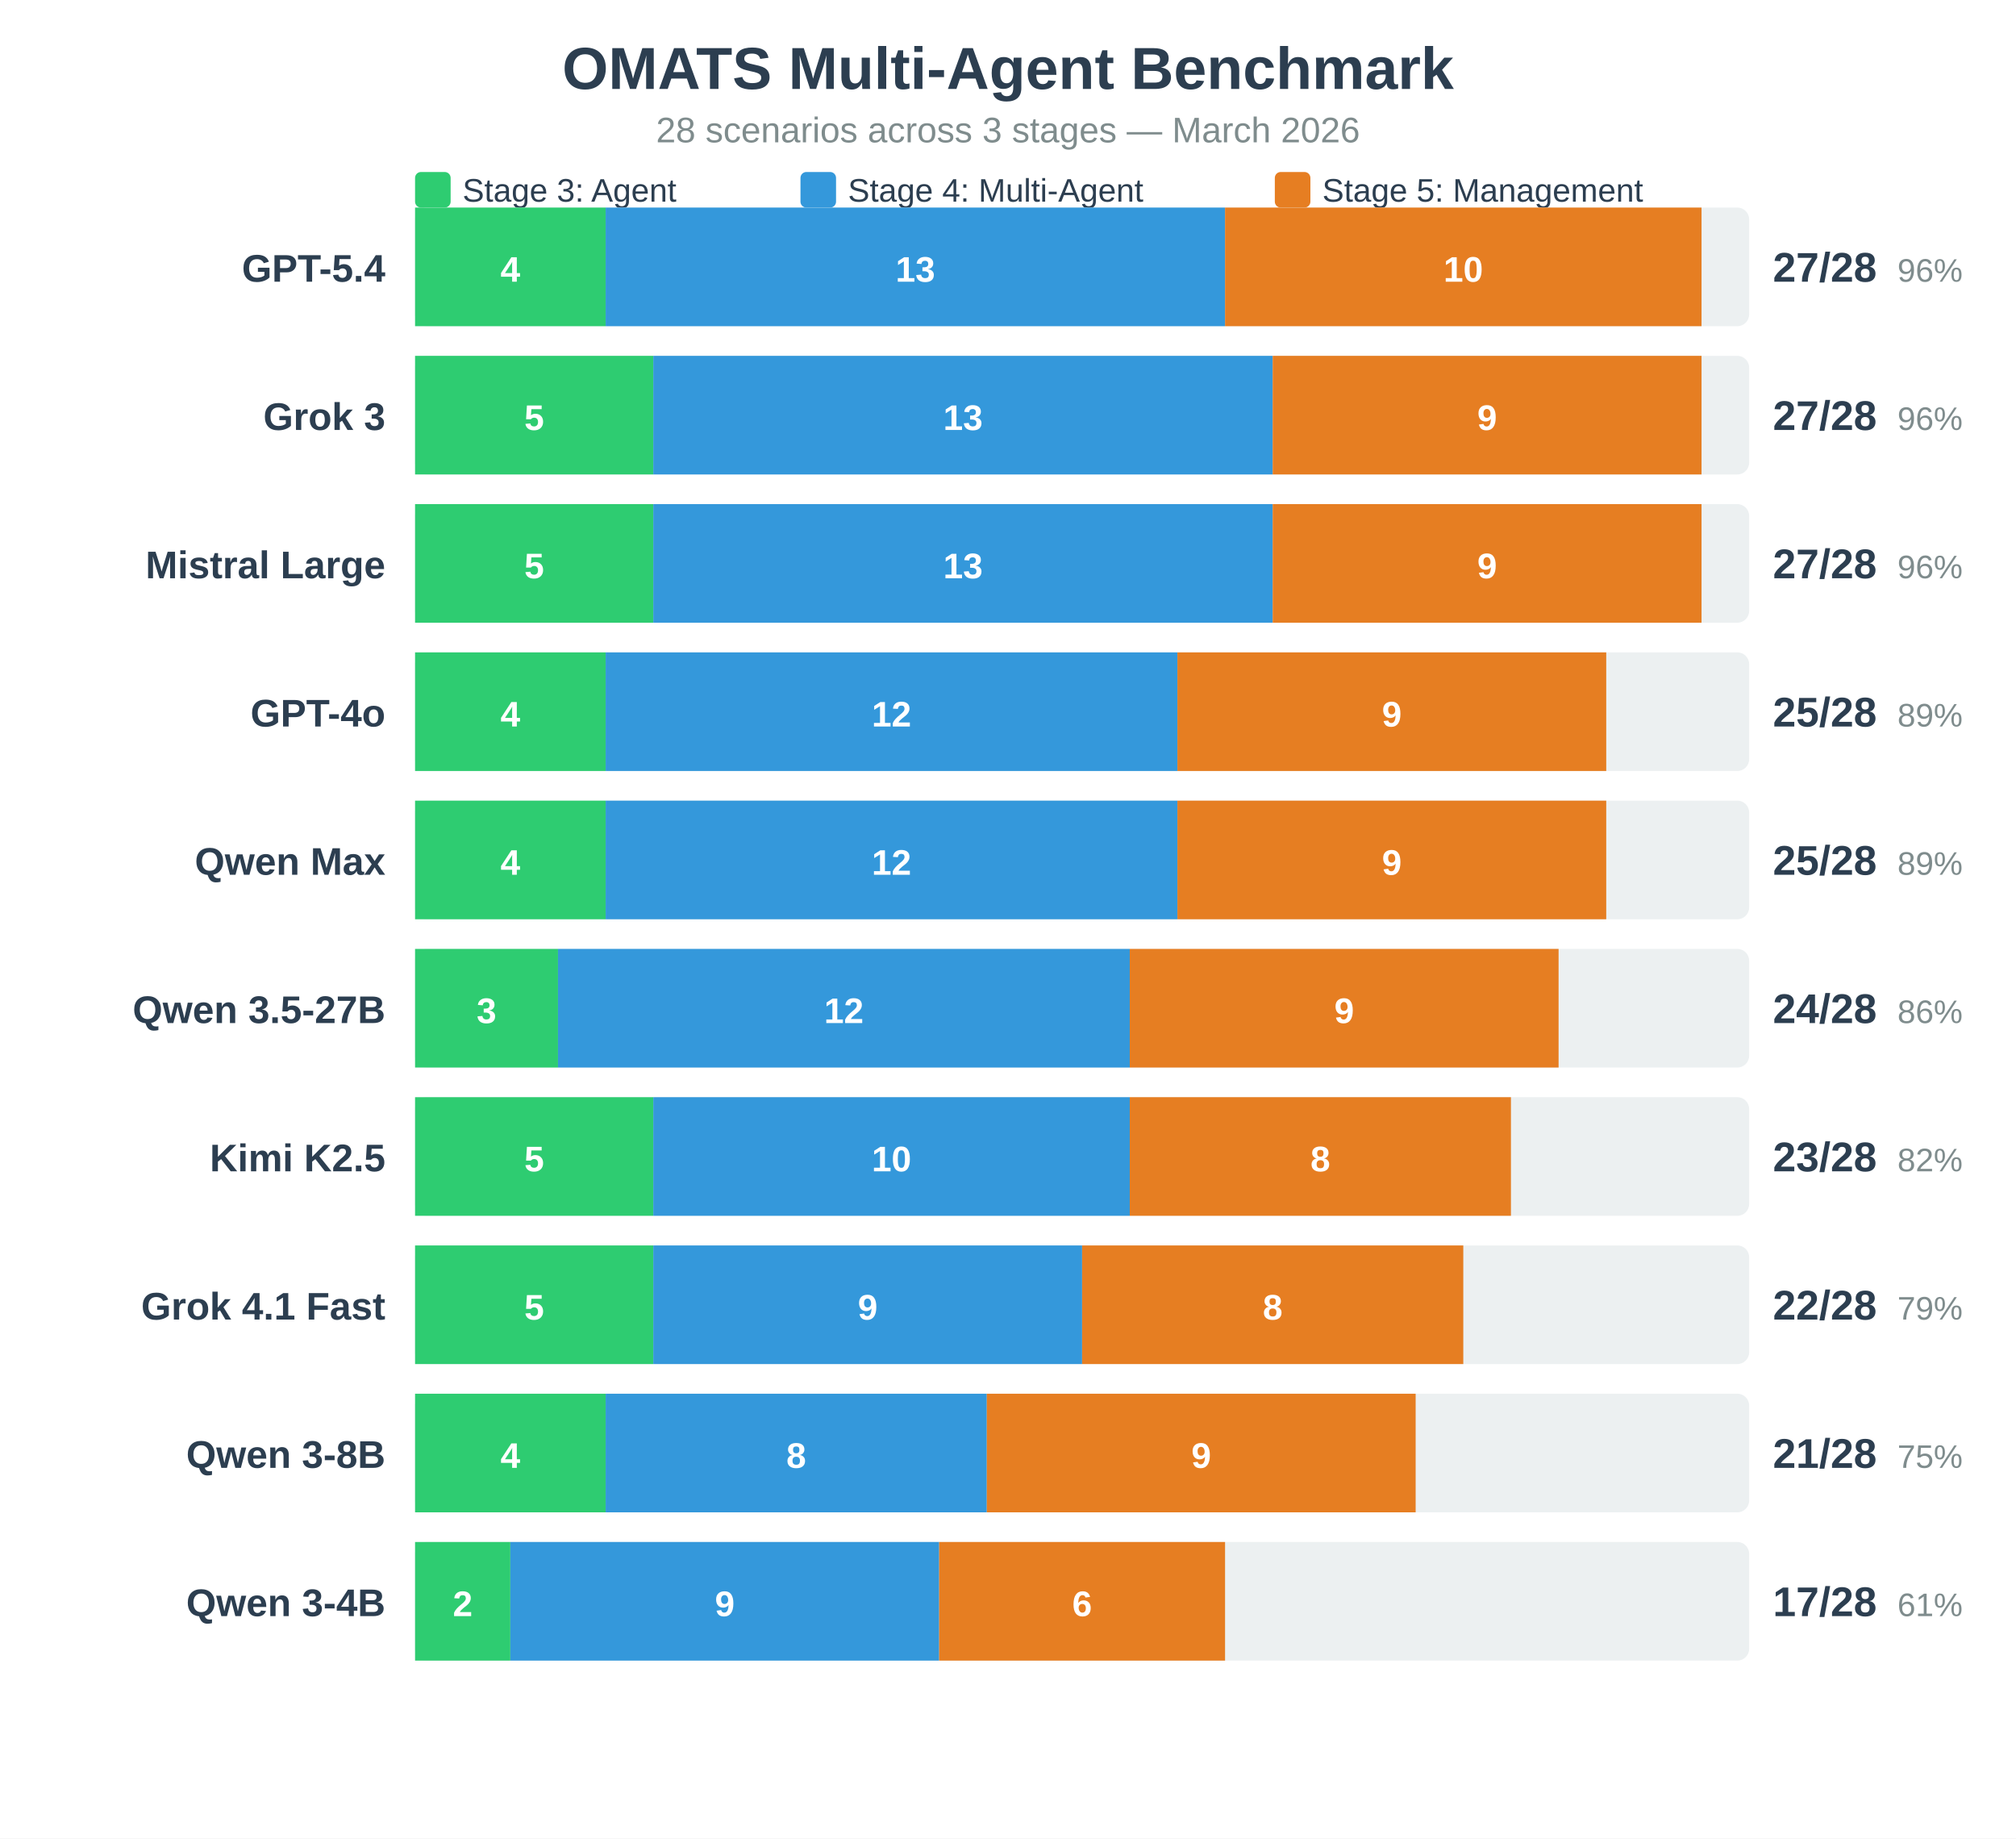
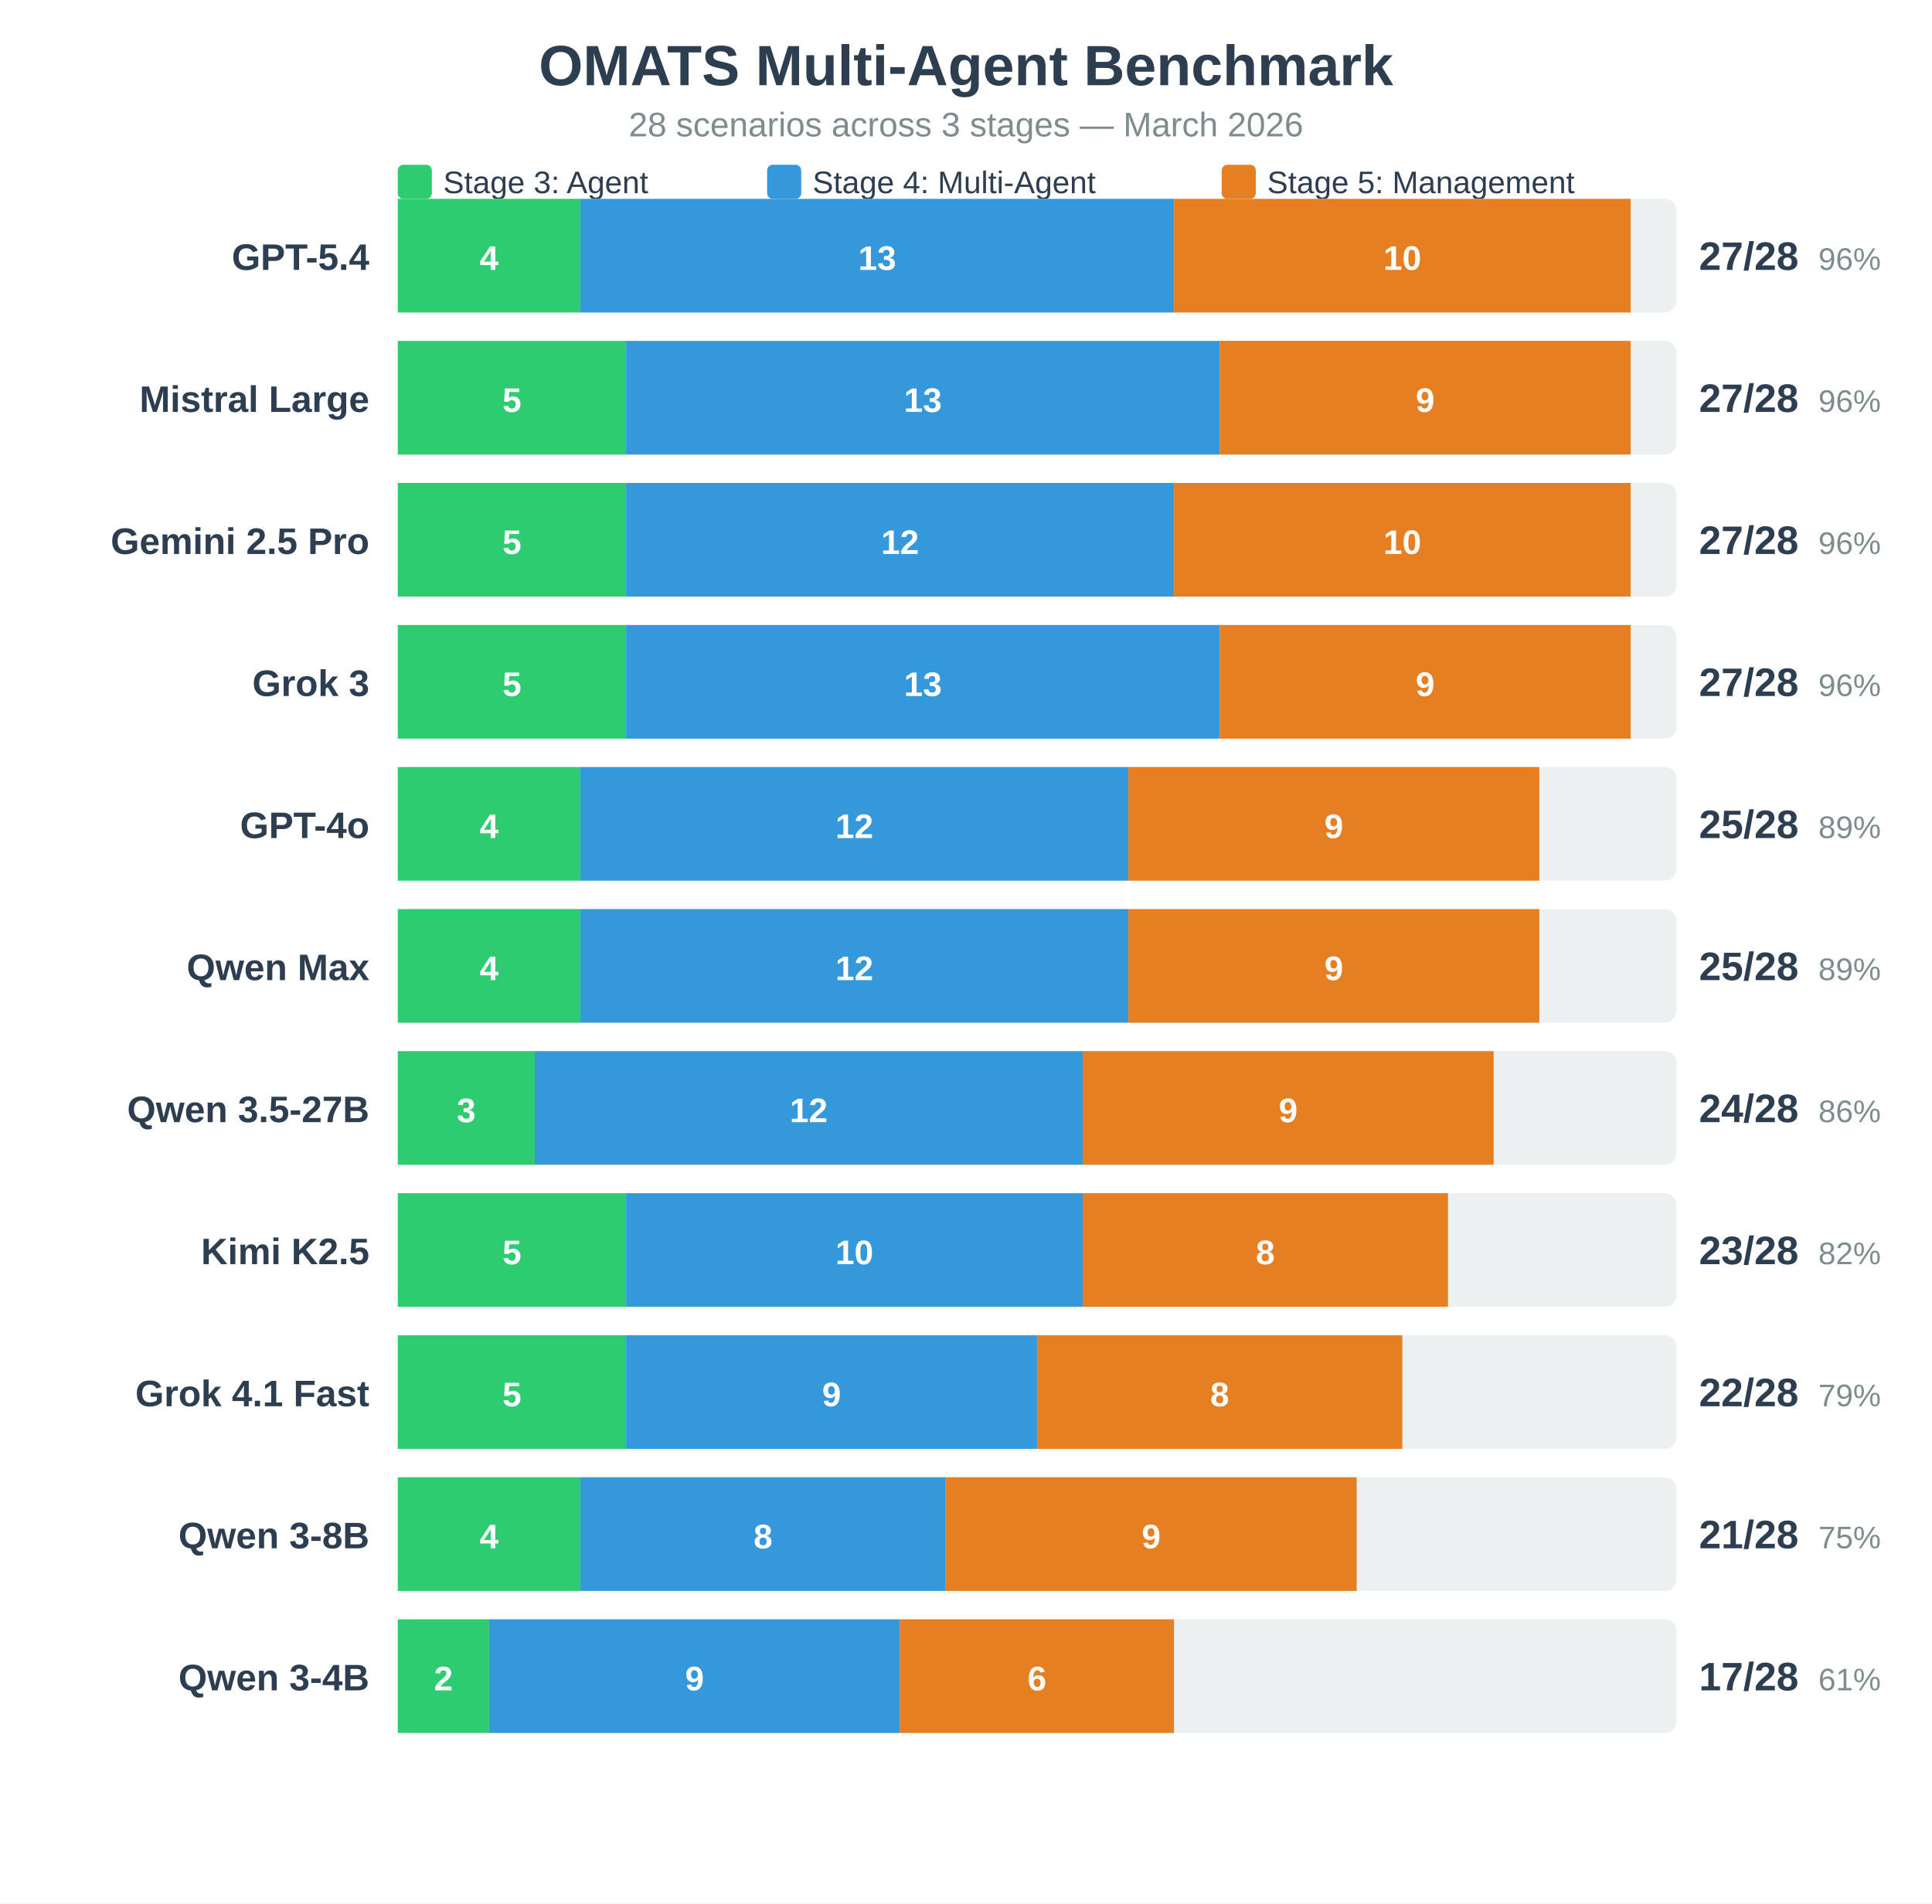
- <svg xmlns="http://www.w3.org/2000/svg" width="680" height="620" viewBox="0 0 680 620">
-   <rect width="680" height="620" fill="white" />
+ <svg xmlns="http://www.w3.org/2000/svg" width="680" height="670" viewBox="0 0 680 670">
+   <rect width="680" height="670" fill="white" />
  <text x="340.0" y="30" text-anchor="middle" font-family="Arial, Helvetica, sans-serif" font-size="20" font-weight="bold" fill="#2c3e50">OMATS Multi-Agent Benchmark</text>
  <text x="340.0" y="48" text-anchor="middle" font-family="Arial, Helvetica, sans-serif" font-size="12" fill="#7f8c8d">28 scenarios across 3 stages — March 2026</text>
  <rect x="140" y="58" width="12" height="12" fill="#2ecc71" rx="2" />
  <text x="156" y="68" font-family="Arial, Helvetica, sans-serif" font-size="11" fill="#2c3e50">Stage 3: Agent</text>
  <rect x="270" y="58" width="12" height="12" fill="#3498db" rx="2" />
  <text x="286" y="68" font-family="Arial, Helvetica, sans-serif" font-size="11" fill="#2c3e50">Stage 4: Multi-Agent</text>
  <rect x="430" y="58" width="12" height="12" fill="#e67e22" rx="2" />
  <text x="446" y="68" font-family="Arial, Helvetica, sans-serif" font-size="11" fill="#2c3e50">Stage 5: Management</text>
  <text x="130" y="95.0" text-anchor="end" font-family="Arial, Helvetica, sans-serif" font-size="13" font-weight="bold" fill="#2c3e50">GPT-5.4</text>
  <rect x="140" y="70" width="450" height="40" fill="#ecf0f1" rx="4" />
  <rect x="140" y="70" width="64.286" height="40" fill="#2ecc71" rx="0" />
  <text x="172.143" y="95.0" text-anchor="middle" font-family="Arial, Helvetica, sans-serif" font-size="12" font-weight="bold" fill="white">4</text>
  <rect x="204.286" y="70" width="208.929" height="40" fill="#3498db" rx="0" />
  <text x="308.75" y="95.0" text-anchor="middle" font-family="Arial, Helvetica, sans-serif" font-size="12" font-weight="bold" fill="white">13</text>
  <rect x="413.214" y="70" width="160.714" height="40" fill="#e67e22" rx="0" />
  <text x="493.571" y="95.0" text-anchor="middle" font-family="Arial, Helvetica, sans-serif" font-size="12" font-weight="bold" fill="white">10</text>
  <rect x="140" y="70" width="433.929" height="40" fill="none" stroke="none" rx="4" />
  <text x="598" y="95.0" font-family="Arial, Helvetica, sans-serif" font-size="14" font-weight="bold" fill="#2c3e50">27/28</text>
  <text x="640" y="95.0" font-family="Arial, Helvetica, sans-serif" font-size="11" fill="#7f8c8d">96%</text>
-   <text x="130" y="145.0" text-anchor="end" font-family="Arial, Helvetica, sans-serif" font-size="13" font-weight="bold" fill="#2c3e50">Grok 3</text>
+   <text x="130" y="145.0" text-anchor="end" font-family="Arial, Helvetica, sans-serif" font-size="13" font-weight="bold" fill="#2c3e50">Mistral Large</text>
  <rect x="140" y="120" width="450" height="40" fill="#ecf0f1" rx="4" />
  <rect x="140" y="120" width="80.357" height="40" fill="#2ecc71" rx="0" />
  <text x="180.179" y="145.0" text-anchor="middle" font-family="Arial, Helvetica, sans-serif" font-size="12" font-weight="bold" fill="white">5</text>
  <rect x="220.357" y="120" width="208.929" height="40" fill="#3498db" rx="0" />
  <text x="324.821" y="145.0" text-anchor="middle" font-family="Arial, Helvetica, sans-serif" font-size="12" font-weight="bold" fill="white">13</text>
  <rect x="429.286" y="120" width="144.643" height="40" fill="#e67e22" rx="0" />
  <text x="501.607" y="145.0" text-anchor="middle" font-family="Arial, Helvetica, sans-serif" font-size="12" font-weight="bold" fill="white">9</text>
  <rect x="140" y="120" width="433.929" height="40" fill="none" stroke="none" rx="4" />
  <text x="598" y="145.0" font-family="Arial, Helvetica, sans-serif" font-size="14" font-weight="bold" fill="#2c3e50">27/28</text>
  <text x="640" y="145.0" font-family="Arial, Helvetica, sans-serif" font-size="11" fill="#7f8c8d">96%</text>
-   <text x="130" y="195.0" text-anchor="end" font-family="Arial, Helvetica, sans-serif" font-size="13" font-weight="bold" fill="#2c3e50">Mistral Large</text>
+   <text x="130" y="195.0" text-anchor="end" font-family="Arial, Helvetica, sans-serif" font-size="13" font-weight="bold" fill="#2c3e50">Gemini 2.5 Pro</text>
  <rect x="140" y="170" width="450" height="40" fill="#ecf0f1" rx="4" />
  <rect x="140" y="170" width="80.357" height="40" fill="#2ecc71" rx="0" />
  <text x="180.179" y="195.0" text-anchor="middle" font-family="Arial, Helvetica, sans-serif" font-size="12" font-weight="bold" fill="white">5</text>
-   <rect x="220.357" y="170" width="208.929" height="40" fill="#3498db" rx="0" />
-   <text x="324.821" y="195.0" text-anchor="middle" font-family="Arial, Helvetica, sans-serif" font-size="12" font-weight="bold" fill="white">13</text>
-   <rect x="429.286" y="170" width="144.643" height="40" fill="#e67e22" rx="0" />
-   <text x="501.607" y="195.0" text-anchor="middle" font-family="Arial, Helvetica, sans-serif" font-size="12" font-weight="bold" fill="white">9</text>
+   <rect x="220.357" y="170" width="192.857" height="40" fill="#3498db" rx="0" />
+   <text x="316.786" y="195.0" text-anchor="middle" font-family="Arial, Helvetica, sans-serif" font-size="12" font-weight="bold" fill="white">12</text>
+   <rect x="413.214" y="170" width="160.714" height="40" fill="#e67e22" rx="0" />
+   <text x="493.571" y="195.0" text-anchor="middle" font-family="Arial, Helvetica, sans-serif" font-size="12" font-weight="bold" fill="white">10</text>
  <rect x="140" y="170" width="433.929" height="40" fill="none" stroke="none" rx="4" />
  <text x="598" y="195.0" font-family="Arial, Helvetica, sans-serif" font-size="14" font-weight="bold" fill="#2c3e50">27/28</text>
  <text x="640" y="195.0" font-family="Arial, Helvetica, sans-serif" font-size="11" fill="#7f8c8d">96%</text>
-   <text x="130" y="245.0" text-anchor="end" font-family="Arial, Helvetica, sans-serif" font-size="13" font-weight="bold" fill="#2c3e50">GPT-4o</text>
+   <text x="130" y="245.0" text-anchor="end" font-family="Arial, Helvetica, sans-serif" font-size="13" font-weight="bold" fill="#2c3e50">Grok 3</text>
  <rect x="140" y="220" width="450" height="40" fill="#ecf0f1" rx="4" />
-   <rect x="140" y="220" width="64.286" height="40" fill="#2ecc71" rx="0" />
-   <text x="172.143" y="245.0" text-anchor="middle" font-family="Arial, Helvetica, sans-serif" font-size="12" font-weight="bold" fill="white">4</text>
-   <rect x="204.286" y="220" width="192.857" height="40" fill="#3498db" rx="0" />
-   <text x="300.714" y="245.0" text-anchor="middle" font-family="Arial, Helvetica, sans-serif" font-size="12" font-weight="bold" fill="white">12</text>
-   <rect x="397.143" y="220" width="144.643" height="40" fill="#e67e22" rx="0" />
-   <text x="469.464" y="245.0" text-anchor="middle" font-family="Arial, Helvetica, sans-serif" font-size="12" font-weight="bold" fill="white">9</text>
-   <rect x="140" y="220" width="401.786" height="40" fill="none" stroke="none" rx="4" />
-   <text x="598" y="245.0" font-family="Arial, Helvetica, sans-serif" font-size="14" font-weight="bold" fill="#2c3e50">25/28</text>
-   <text x="640" y="245.0" font-family="Arial, Helvetica, sans-serif" font-size="11" fill="#7f8c8d">89%</text>
-   <text x="130" y="295.0" text-anchor="end" font-family="Arial, Helvetica, sans-serif" font-size="13" font-weight="bold" fill="#2c3e50">Qwen Max</text>
+   <rect x="140" y="220" width="80.357" height="40" fill="#2ecc71" rx="0" />
+   <text x="180.179" y="245.0" text-anchor="middle" font-family="Arial, Helvetica, sans-serif" font-size="12" font-weight="bold" fill="white">5</text>
+   <rect x="220.357" y="220" width="208.929" height="40" fill="#3498db" rx="0" />
+   <text x="324.821" y="245.0" text-anchor="middle" font-family="Arial, Helvetica, sans-serif" font-size="12" font-weight="bold" fill="white">13</text>
+   <rect x="429.286" y="220" width="144.643" height="40" fill="#e67e22" rx="0" />
+   <text x="501.607" y="245.0" text-anchor="middle" font-family="Arial, Helvetica, sans-serif" font-size="12" font-weight="bold" fill="white">9</text>
+   <rect x="140" y="220" width="433.929" height="40" fill="none" stroke="none" rx="4" />
+   <text x="598" y="245.0" font-family="Arial, Helvetica, sans-serif" font-size="14" font-weight="bold" fill="#2c3e50">27/28</text>
+   <text x="640" y="245.0" font-family="Arial, Helvetica, sans-serif" font-size="11" fill="#7f8c8d">96%</text>
+   <text x="130" y="295.0" text-anchor="end" font-family="Arial, Helvetica, sans-serif" font-size="13" font-weight="bold" fill="#2c3e50">GPT-4o</text>
  <rect x="140" y="270" width="450" height="40" fill="#ecf0f1" rx="4" />
  <rect x="140" y="270" width="64.286" height="40" fill="#2ecc71" rx="0" />
  <text x="172.143" y="295.0" text-anchor="middle" font-family="Arial, Helvetica, sans-serif" font-size="12" font-weight="bold" fill="white">4</text>
  <rect x="204.286" y="270" width="192.857" height="40" fill="#3498db" rx="0" />
  <text x="300.714" y="295.0" text-anchor="middle" font-family="Arial, Helvetica, sans-serif" font-size="12" font-weight="bold" fill="white">12</text>
  <rect x="397.143" y="270" width="144.643" height="40" fill="#e67e22" rx="0" />
  <text x="469.464" y="295.0" text-anchor="middle" font-family="Arial, Helvetica, sans-serif" font-size="12" font-weight="bold" fill="white">9</text>
  <rect x="140" y="270" width="401.786" height="40" fill="none" stroke="none" rx="4" />
  <text x="598" y="295.0" font-family="Arial, Helvetica, sans-serif" font-size="14" font-weight="bold" fill="#2c3e50">25/28</text>
  <text x="640" y="295.0" font-family="Arial, Helvetica, sans-serif" font-size="11" fill="#7f8c8d">89%</text>
-   <text x="130" y="345.0" text-anchor="end" font-family="Arial, Helvetica, sans-serif" font-size="13" font-weight="bold" fill="#2c3e50">Qwen 3.5-27B</text>
+   <text x="130" y="345.0" text-anchor="end" font-family="Arial, Helvetica, sans-serif" font-size="13" font-weight="bold" fill="#2c3e50">Qwen Max</text>
  <rect x="140" y="320" width="450" height="40" fill="#ecf0f1" rx="4" />
-   <rect x="140" y="320" width="48.214" height="40" fill="#2ecc71" rx="0" />
-   <text x="164.107" y="345.0" text-anchor="middle" font-family="Arial, Helvetica, sans-serif" font-size="12" font-weight="bold" fill="white">3</text>
-   <rect x="188.214" y="320" width="192.857" height="40" fill="#3498db" rx="0" />
-   <text x="284.643" y="345.0" text-anchor="middle" font-family="Arial, Helvetica, sans-serif" font-size="12" font-weight="bold" fill="white">12</text>
-   <rect x="381.071" y="320" width="144.643" height="40" fill="#e67e22" rx="0" />
-   <text x="453.393" y="345.0" text-anchor="middle" font-family="Arial, Helvetica, sans-serif" font-size="12" font-weight="bold" fill="white">9</text>
-   <rect x="140" y="320" width="385.714" height="40" fill="none" stroke="none" rx="4" />
-   <text x="598" y="345.0" font-family="Arial, Helvetica, sans-serif" font-size="14" font-weight="bold" fill="#2c3e50">24/28</text>
-   <text x="640" y="345.0" font-family="Arial, Helvetica, sans-serif" font-size="11" fill="#7f8c8d">86%</text>
-   <text x="130" y="395.0" text-anchor="end" font-family="Arial, Helvetica, sans-serif" font-size="13" font-weight="bold" fill="#2c3e50">Kimi K2.5</text>
+   <rect x="140" y="320" width="64.286" height="40" fill="#2ecc71" rx="0" />
+   <text x="172.143" y="345.0" text-anchor="middle" font-family="Arial, Helvetica, sans-serif" font-size="12" font-weight="bold" fill="white">4</text>
+   <rect x="204.286" y="320" width="192.857" height="40" fill="#3498db" rx="0" />
+   <text x="300.714" y="345.0" text-anchor="middle" font-family="Arial, Helvetica, sans-serif" font-size="12" font-weight="bold" fill="white">12</text>
+   <rect x="397.143" y="320" width="144.643" height="40" fill="#e67e22" rx="0" />
+   <text x="469.464" y="345.0" text-anchor="middle" font-family="Arial, Helvetica, sans-serif" font-size="12" font-weight="bold" fill="white">9</text>
+   <rect x="140" y="320" width="401.786" height="40" fill="none" stroke="none" rx="4" />
+   <text x="598" y="345.0" font-family="Arial, Helvetica, sans-serif" font-size="14" font-weight="bold" fill="#2c3e50">25/28</text>
+   <text x="640" y="345.0" font-family="Arial, Helvetica, sans-serif" font-size="11" fill="#7f8c8d">89%</text>
+   <text x="130" y="395.0" text-anchor="end" font-family="Arial, Helvetica, sans-serif" font-size="13" font-weight="bold" fill="#2c3e50">Qwen 3.5-27B</text>
  <rect x="140" y="370" width="450" height="40" fill="#ecf0f1" rx="4" />
-   <rect x="140" y="370" width="80.357" height="40" fill="#2ecc71" rx="0" />
-   <text x="180.179" y="395.0" text-anchor="middle" font-family="Arial, Helvetica, sans-serif" font-size="12" font-weight="bold" fill="white">5</text>
-   <rect x="220.357" y="370" width="160.714" height="40" fill="#3498db" rx="0" />
-   <text x="300.714" y="395.0" text-anchor="middle" font-family="Arial, Helvetica, sans-serif" font-size="12" font-weight="bold" fill="white">10</text>
-   <rect x="381.071" y="370" width="128.571" height="40" fill="#e67e22" rx="0" />
-   <text x="445.357" y="395.0" text-anchor="middle" font-family="Arial, Helvetica, sans-serif" font-size="12" font-weight="bold" fill="white">8</text>
-   <rect x="140" y="370" width="369.643" height="40" fill="none" stroke="none" rx="4" />
-   <text x="598" y="395.0" font-family="Arial, Helvetica, sans-serif" font-size="14" font-weight="bold" fill="#2c3e50">23/28</text>
-   <text x="640" y="395.0" font-family="Arial, Helvetica, sans-serif" font-size="11" fill="#7f8c8d">82%</text>
-   <text x="130" y="445.0" text-anchor="end" font-family="Arial, Helvetica, sans-serif" font-size="13" font-weight="bold" fill="#2c3e50">Grok 4.1 Fast</text>
+   <rect x="140" y="370" width="48.214" height="40" fill="#2ecc71" rx="0" />
+   <text x="164.107" y="395.0" text-anchor="middle" font-family="Arial, Helvetica, sans-serif" font-size="12" font-weight="bold" fill="white">3</text>
+   <rect x="188.214" y="370" width="192.857" height="40" fill="#3498db" rx="0" />
+   <text x="284.643" y="395.0" text-anchor="middle" font-family="Arial, Helvetica, sans-serif" font-size="12" font-weight="bold" fill="white">12</text>
+   <rect x="381.071" y="370" width="144.643" height="40" fill="#e67e22" rx="0" />
+   <text x="453.393" y="395.0" text-anchor="middle" font-family="Arial, Helvetica, sans-serif" font-size="12" font-weight="bold" fill="white">9</text>
+   <rect x="140" y="370" width="385.714" height="40" fill="none" stroke="none" rx="4" />
+   <text x="598" y="395.0" font-family="Arial, Helvetica, sans-serif" font-size="14" font-weight="bold" fill="#2c3e50">24/28</text>
+   <text x="640" y="395.0" font-family="Arial, Helvetica, sans-serif" font-size="11" fill="#7f8c8d">86%</text>
+   <text x="130" y="445.0" text-anchor="end" font-family="Arial, Helvetica, sans-serif" font-size="13" font-weight="bold" fill="#2c3e50">Kimi K2.5</text>
  <rect x="140" y="420" width="450" height="40" fill="#ecf0f1" rx="4" />
  <rect x="140" y="420" width="80.357" height="40" fill="#2ecc71" rx="0" />
  <text x="180.179" y="445.0" text-anchor="middle" font-family="Arial, Helvetica, sans-serif" font-size="12" font-weight="bold" fill="white">5</text>
-   <rect x="220.357" y="420" width="144.643" height="40" fill="#3498db" rx="0" />
-   <text x="292.679" y="445.0" text-anchor="middle" font-family="Arial, Helvetica, sans-serif" font-size="12" font-weight="bold" fill="white">9</text>
-   <rect x="365.0" y="420" width="128.571" height="40" fill="#e67e22" rx="0" />
-   <text x="429.286" y="445.0" text-anchor="middle" font-family="Arial, Helvetica, sans-serif" font-size="12" font-weight="bold" fill="white">8</text>
-   <rect x="140" y="420" width="353.571" height="40" fill="none" stroke="none" rx="4" />
-   <text x="598" y="445.0" font-family="Arial, Helvetica, sans-serif" font-size="14" font-weight="bold" fill="#2c3e50">22/28</text>
-   <text x="640" y="445.0" font-family="Arial, Helvetica, sans-serif" font-size="11" fill="#7f8c8d">79%</text>
-   <text x="130" y="495.0" text-anchor="end" font-family="Arial, Helvetica, sans-serif" font-size="13" font-weight="bold" fill="#2c3e50">Qwen 3-8B</text>
+   <rect x="220.357" y="420" width="160.714" height="40" fill="#3498db" rx="0" />
+   <text x="300.714" y="445.0" text-anchor="middle" font-family="Arial, Helvetica, sans-serif" font-size="12" font-weight="bold" fill="white">10</text>
+   <rect x="381.071" y="420" width="128.571" height="40" fill="#e67e22" rx="0" />
+   <text x="445.357" y="445.0" text-anchor="middle" font-family="Arial, Helvetica, sans-serif" font-size="12" font-weight="bold" fill="white">8</text>
+   <rect x="140" y="420" width="369.643" height="40" fill="none" stroke="none" rx="4" />
+   <text x="598" y="445.0" font-family="Arial, Helvetica, sans-serif" font-size="14" font-weight="bold" fill="#2c3e50">23/28</text>
+   <text x="640" y="445.0" font-family="Arial, Helvetica, sans-serif" font-size="11" fill="#7f8c8d">82%</text>
+   <text x="130" y="495.0" text-anchor="end" font-family="Arial, Helvetica, sans-serif" font-size="13" font-weight="bold" fill="#2c3e50">Grok 4.1 Fast</text>
  <rect x="140" y="470" width="450" height="40" fill="#ecf0f1" rx="4" />
-   <rect x="140" y="470" width="64.286" height="40" fill="#2ecc71" rx="0" />
-   <text x="172.143" y="495.0" text-anchor="middle" font-family="Arial, Helvetica, sans-serif" font-size="12" font-weight="bold" fill="white">4</text>
-   <rect x="204.286" y="470" width="128.571" height="40" fill="#3498db" rx="0" />
-   <text x="268.571" y="495.0" text-anchor="middle" font-family="Arial, Helvetica, sans-serif" font-size="12" font-weight="bold" fill="white">8</text>
-   <rect x="332.857" y="470" width="144.643" height="40" fill="#e67e22" rx="0" />
-   <text x="405.179" y="495.0" text-anchor="middle" font-family="Arial, Helvetica, sans-serif" font-size="12" font-weight="bold" fill="white">9</text>
-   <rect x="140" y="470" width="337.5" height="40" fill="none" stroke="none" rx="4" />
-   <text x="598" y="495.0" font-family="Arial, Helvetica, sans-serif" font-size="14" font-weight="bold" fill="#2c3e50">21/28</text>
-   <text x="640" y="495.0" font-family="Arial, Helvetica, sans-serif" font-size="11" fill="#7f8c8d">75%</text>
-   <text x="130" y="545.0" text-anchor="end" font-family="Arial, Helvetica, sans-serif" font-size="13" font-weight="bold" fill="#2c3e50">Qwen 3-4B</text>
+   <rect x="140" y="470" width="80.357" height="40" fill="#2ecc71" rx="0" />
+   <text x="180.179" y="495.0" text-anchor="middle" font-family="Arial, Helvetica, sans-serif" font-size="12" font-weight="bold" fill="white">5</text>
+   <rect x="220.357" y="470" width="144.643" height="40" fill="#3498db" rx="0" />
+   <text x="292.679" y="495.0" text-anchor="middle" font-family="Arial, Helvetica, sans-serif" font-size="12" font-weight="bold" fill="white">9</text>
+   <rect x="365.0" y="470" width="128.571" height="40" fill="#e67e22" rx="0" />
+   <text x="429.286" y="495.0" text-anchor="middle" font-family="Arial, Helvetica, sans-serif" font-size="12" font-weight="bold" fill="white">8</text>
+   <rect x="140" y="470" width="353.571" height="40" fill="none" stroke="none" rx="4" />
+   <text x="598" y="495.0" font-family="Arial, Helvetica, sans-serif" font-size="14" font-weight="bold" fill="#2c3e50">22/28</text>
+   <text x="640" y="495.0" font-family="Arial, Helvetica, sans-serif" font-size="11" fill="#7f8c8d">79%</text>
+   <text x="130" y="545.0" text-anchor="end" font-family="Arial, Helvetica, sans-serif" font-size="13" font-weight="bold" fill="#2c3e50">Qwen 3-8B</text>
  <rect x="140" y="520" width="450" height="40" fill="#ecf0f1" rx="4" />
-   <rect x="140" y="520" width="32.143" height="40" fill="#2ecc71" rx="0" />
-   <text x="156.071" y="545.0" text-anchor="middle" font-family="Arial, Helvetica, sans-serif" font-size="12" font-weight="bold" fill="white">2</text>
-   <rect x="172.143" y="520" width="144.643" height="40" fill="#3498db" rx="0" />
-   <text x="244.464" y="545.0" text-anchor="middle" font-family="Arial, Helvetica, sans-serif" font-size="12" font-weight="bold" fill="white">9</text>
-   <rect x="316.786" y="520" width="96.429" height="40" fill="#e67e22" rx="0" />
-   <text x="365" y="545.0" text-anchor="middle" font-family="Arial, Helvetica, sans-serif" font-size="12" font-weight="bold" fill="white">6</text>
-   <rect x="140" y="520" width="273.214" height="40" fill="none" stroke="none" rx="4" />
-   <text x="598" y="545.0" font-family="Arial, Helvetica, sans-serif" font-size="14" font-weight="bold" fill="#2c3e50">17/28</text>
-   <text x="640" y="545.0" font-family="Arial, Helvetica, sans-serif" font-size="11" fill="#7f8c8d">61%</text>
+   <rect x="140" y="520" width="64.286" height="40" fill="#2ecc71" rx="0" />
+   <text x="172.143" y="545.0" text-anchor="middle" font-family="Arial, Helvetica, sans-serif" font-size="12" font-weight="bold" fill="white">4</text>
+   <rect x="204.286" y="520" width="128.571" height="40" fill="#3498db" rx="0" />
+   <text x="268.571" y="545.0" text-anchor="middle" font-family="Arial, Helvetica, sans-serif" font-size="12" font-weight="bold" fill="white">8</text>
+   <rect x="332.857" y="520" width="144.643" height="40" fill="#e67e22" rx="0" />
+   <text x="405.179" y="545.0" text-anchor="middle" font-family="Arial, Helvetica, sans-serif" font-size="12" font-weight="bold" fill="white">9</text>
+   <rect x="140" y="520" width="337.5" height="40" fill="none" stroke="none" rx="4" />
+   <text x="598" y="545.0" font-family="Arial, Helvetica, sans-serif" font-size="14" font-weight="bold" fill="#2c3e50">21/28</text>
+   <text x="640" y="545.0" font-family="Arial, Helvetica, sans-serif" font-size="11" fill="#7f8c8d">75%</text>
+   <text x="130" y="595.0" text-anchor="end" font-family="Arial, Helvetica, sans-serif" font-size="13" font-weight="bold" fill="#2c3e50">Qwen 3-4B</text>
+   <rect x="140" y="570" width="450" height="40" fill="#ecf0f1" rx="4" />
+   <rect x="140" y="570" width="32.143" height="40" fill="#2ecc71" rx="0" />
+   <text x="156.071" y="595.0" text-anchor="middle" font-family="Arial, Helvetica, sans-serif" font-size="12" font-weight="bold" fill="white">2</text>
+   <rect x="172.143" y="570" width="144.643" height="40" fill="#3498db" rx="0" />
+   <text x="244.464" y="595.0" text-anchor="middle" font-family="Arial, Helvetica, sans-serif" font-size="12" font-weight="bold" fill="white">9</text>
+   <rect x="316.786" y="570" width="96.429" height="40" fill="#e67e22" rx="0" />
+   <text x="365" y="595.0" text-anchor="middle" font-family="Arial, Helvetica, sans-serif" font-size="12" font-weight="bold" fill="white">6</text>
+   <rect x="140" y="570" width="273.214" height="40" fill="none" stroke="none" rx="4" />
+   <text x="598" y="595.0" font-family="Arial, Helvetica, sans-serif" font-size="14" font-weight="bold" fill="#2c3e50">17/28</text>
+   <text x="640" y="595.0" font-family="Arial, Helvetica, sans-serif" font-size="11" fill="#7f8c8d">61%</text>
</svg>
